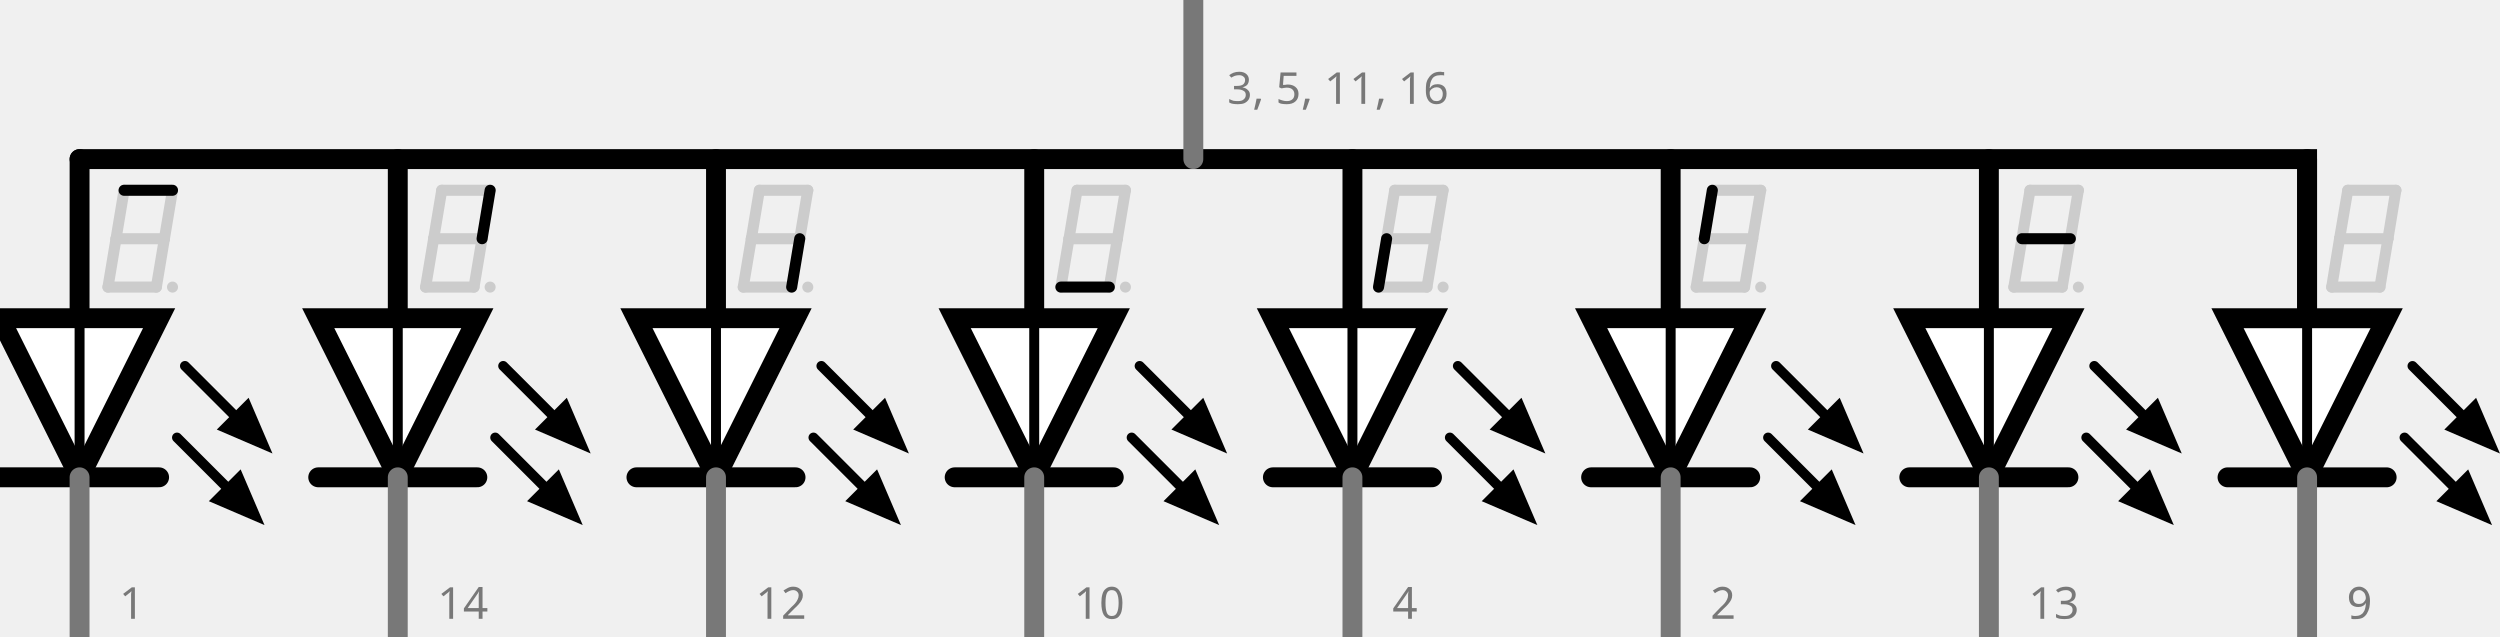
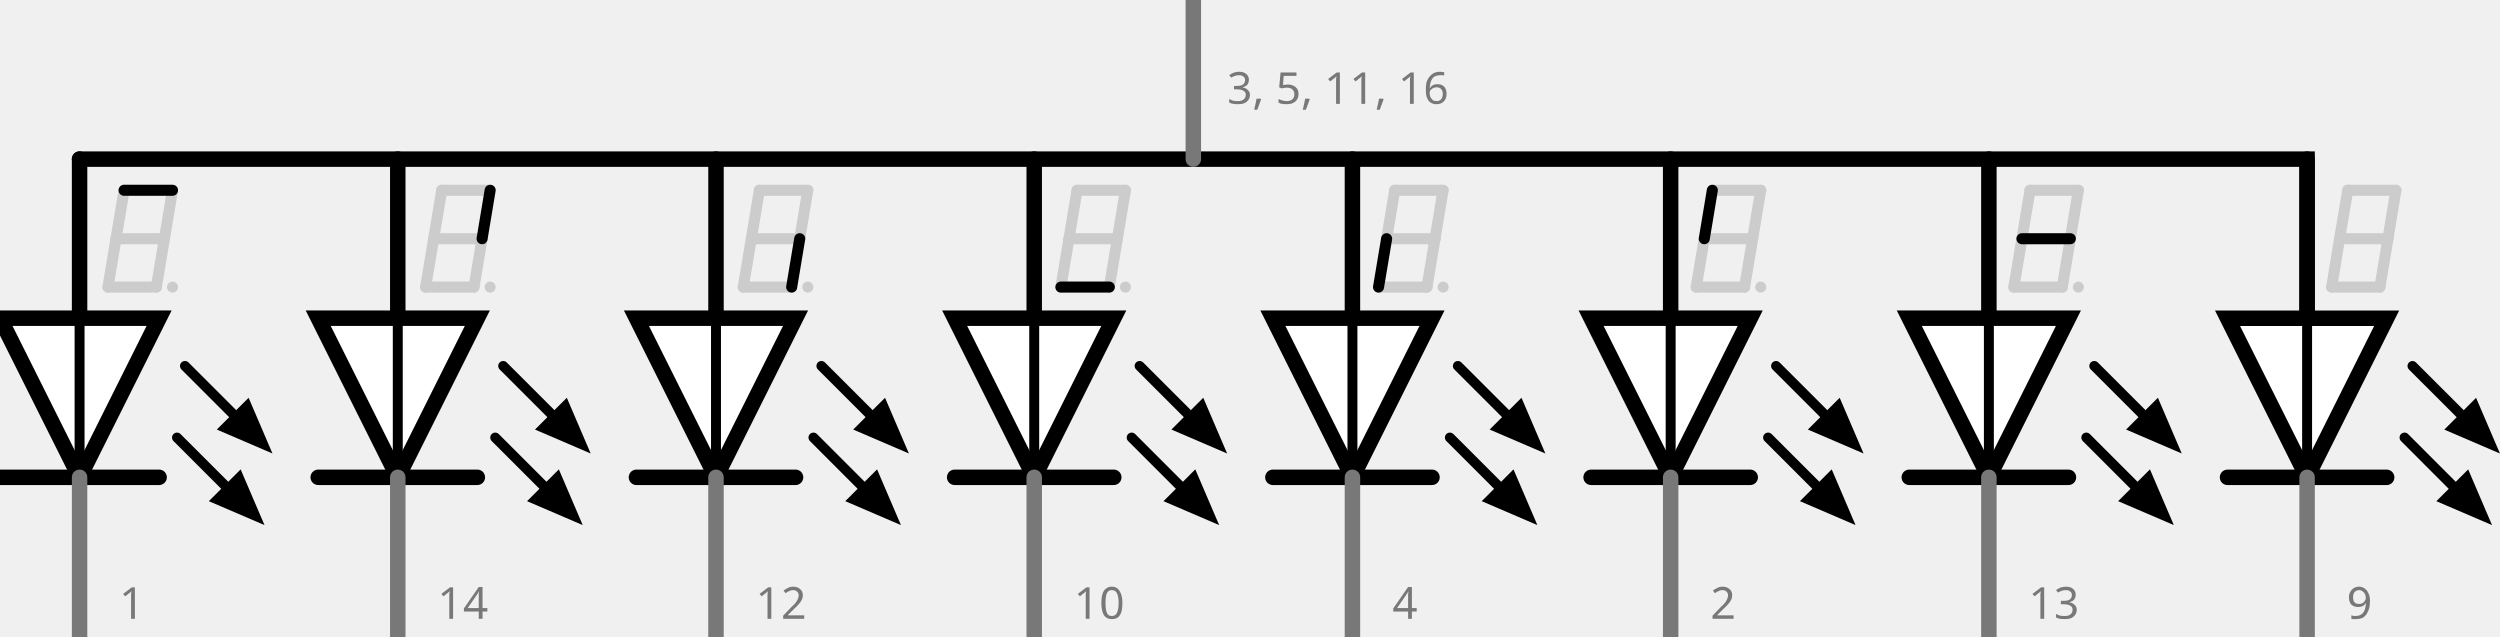
<svg xmlns="http://www.w3.org/2000/svg" version="1.1" id="Ebene_1" x="0px" y="0px" width="113.129px" height="28.8px" viewBox="0 0 113.129 28.8" enable-background="new 0 0 113.129 28.8" xml:space="preserve">
  <g>
    <g>
-       <polyline fill="none" stroke="#000000" stroke-width="0.9" stroke-linecap="round" stroke-miterlimit="10" points="3.6,7.2     104.4,7.2 104.4,14.401   " />
+       <polyline fill="none" stroke="#000000" stroke-width="0.7" stroke-linecap="round" stroke-miterlimit="10" points="3.6,7.2     104.4,7.2 104.4,14.401   " />
      <g>
        <rect id="connector3pin" x="53.51" y="0.004" fill="none" width="0.982" height="0.981" />
        <rect id="connector8pin" x="53.509" fill="none" width="0.981" height="0.981" />
        <rect id="connector3terminal" x="53.51" y="0.004" fill="none" width="0.982" height="0.981" />
        <rect id="connector8terminal" x="53.509" y="0.002" fill="none" width="0.981" height="0.981" />
        <rect id="connector1pin" x="89.509" y="27.817" fill="none" width="0.981" height="0.981" />
-         <rect id="connector2pin" x="75.109" y="27.819" fill="none" width="0.98" height="0.979" />
+         <rect id="connector2pin" x="75.109" y="27.819" fill="none" width="0.979" height="0.979" />
        <rect id="connector4pin" x="60.708" y="27.817" fill="none" width="0.981" height="0.981" />
        <rect id="connector6pin" x="31.908" y="27.817" fill="none" width="0.982" height="0.981" />
        <rect id="connector7pin" x="3.104" y="27.817" fill="none" width="0.982" height="0.981" />
        <rect id="connector9pin" x="103.908" y="27.819" fill="none" width="0.98" height="0.979" />
        <rect id="connector1terminal" x="89.509" y="27.817" fill="none" width="0.981" height="0.981" />
-         <rect id="connector2terminal" x="75.109" y="27.819" fill="none" width="0.98" height="0.979" />
+         <rect id="connector2terminal" x="75.109" y="27.819" fill="none" width="0.979" height="0.979" />
        <rect id="connector4terminal" x="46.31" y="27.817" fill="none" width="0.982" height="0.981" />
        <rect id="connector6terminal" x="17.508" y="27.817" fill="none" width="0.982" height="0.981" />
        <rect id="connector7terminal" x="3.104" y="27.817" fill="none" width="0.982" height="0.981" />
        <rect id="connector9terminal" x="103.908" y="27.819" fill="none" width="0.98" height="0.979" />
      </g>
      <g>
        <g>
          <g>
            <g>
              <g id="schematic_31_">
-                 <line fill="none" stroke="#000000" stroke-width="0.9" stroke-linecap="round" x1="90" y1="21.599" x2="86.398" y2="21.599" />
-                 <line fill="none" stroke="#000000" stroke-width="0.9" stroke-linecap="round" x1="93.6" y1="21.599" x2="90" y2="21.599" />
-                 <polygon fill="#FFFFFF" stroke="#000000" stroke-width="0.9" stroke-linecap="round" points="86.398,14.399 90,14.399          93.6,14.399 90,21.599        " />
+                 <line fill="none" stroke="#000000" stroke-width="0.7" stroke-linecap="round" x1="90" y1="21.599" x2="86.398" y2="21.599" />
+                 <line fill="none" stroke="#000000" stroke-width="0.7" stroke-linecap="round" x1="93.6" y1="21.599" x2="90" y2="21.599" />
+                 <polygon fill="#FFFFFF" stroke="#000000" stroke-width="0.7" stroke-linecap="round" points="86.398,14.399 90,14.399          93.6,14.399 90,21.599        " />
                <line fill="none" stroke="#000000" stroke-width="0.45" stroke-linecap="round" x1="90" y1="21.599" x2="90" y2="14.399" />
                <line fill="none" stroke="#000000" stroke-width="0.45" stroke-linecap="round" x1="97.109" y1="18.899" x2="94.77" y2="16.56" />
                <line fill="none" stroke="#000000" stroke-width="0.45" stroke-linecap="round" x1="96.749" y1="22.14" x2="94.409" y2="19.8" />
-                 <line id="connector1pin_31_" fill="none" stroke="#787878" stroke-width="0.9" stroke-linecap="round" x1="90" y1="21.599" x2="90" y2="28.8" />
+                 <line id="connector1pin_31_" fill="none" stroke="#787878" stroke-width="0.7" stroke-linecap="round" x1="90" y1="21.599" x2="90" y2="28.8" />
                <polygon id="connector1terminal_31_" fill="none" points="89.999,28.8 90,28.8 90,28.8        " />
-                 <line id="connector0pin_31_" fill="none" stroke="#000000" stroke-width="0.9" stroke-linecap="round" x1="90" y1="14.399" x2="90" y2="7.199" />
+                 <line id="connector0pin_31_" fill="none" stroke="#000000" stroke-width="0.7" stroke-linecap="round" x1="90" y1="14.399" x2="90" y2="7.199" />
                <rect id="connector0terminal_31_" x="89.999" y="7.199" fill="none" width="0.001" height="0.001" />
                <path d="M96.209,19.438L97.648,18l1.08,2.521L96.209,19.438z" />
                <path d="M95.85,22.679l1.439-1.439l1.08,2.521L95.85,22.679z" />
              </g>
            </g>
          </g>
          <g>
            <g>
              <g id="schematic_30_">
-                 <line fill="none" stroke="#000000" stroke-width="0.9" stroke-linecap="round" x1="75.6" y1="21.599" x2="72" y2="21.599" />
-                 <line fill="none" stroke="#000000" stroke-width="0.9" stroke-linecap="round" x1="79.2" y1="21.599" x2="75.6" y2="21.599" />
-                 <polygon fill="#FFFFFF" stroke="#000000" stroke-width="0.9" stroke-linecap="round" points="72,14.399 75.6,14.399          79.2,14.399 75.6,21.599        " />
+                 <line fill="none" stroke="#000000" stroke-width="0.7" stroke-linecap="round" x1="75.6" y1="21.599" x2="72" y2="21.599" />
+                 <line fill="none" stroke="#000000" stroke-width="0.7" stroke-linecap="round" x1="79.2" y1="21.599" x2="75.6" y2="21.599" />
+                 <polygon fill="#FFFFFF" stroke="#000000" stroke-width="0.7" stroke-linecap="round" points="72,14.399 75.6,14.399          79.2,14.399 75.6,21.599        " />
                <line fill="none" stroke="#000000" stroke-width="0.45" stroke-linecap="round" x1="75.6" y1="21.599" x2="75.6" y2="14.399" />
                <line fill="none" stroke="#000000" stroke-width="0.45" stroke-linecap="round" x1="82.709" y1="18.899" x2="80.37" y2="16.56" />
                <line fill="none" stroke="#000000" stroke-width="0.45" stroke-linecap="round" x1="82.35" y1="22.14" x2="80.009" y2="19.8" />
-                 <line id="connector1pin_30_" fill="none" stroke="#787878" stroke-width="0.9" stroke-linecap="round" x1="75.6" y1="21.599" x2="75.6" y2="28.8" />
+                 <line id="connector1pin_30_" fill="none" stroke="#787878" stroke-width="0.7" stroke-linecap="round" x1="75.6" y1="21.599" x2="75.6" y2="28.8" />
                <path id="connector1terminal_30_" fill="none" d="M75.6,28.8L75.6,28.8L75.6,28.8z" />
-                 <line id="connector0pin_30_" fill="none" stroke="#000000" stroke-width="0.9" stroke-linecap="round" x1="75.6" y1="14.399" x2="75.6" y2="7.199" />
+                 <line id="connector0pin_30_" fill="none" stroke="#000000" stroke-width="0.7" stroke-linecap="round" x1="75.6" y1="14.399" x2="75.6" y2="7.199" />
                <rect id="connector0terminal_30_" x="75.6" y="7.199" fill="none" width="0" height="0.001" />
                <path d="M81.809,19.438L83.249,18l1.08,2.521L81.809,19.438z" />
-                 <path d="M81.45,22.679l1.438-1.439l1.079,2.521L81.45,22.679z" />
+                 <path d="M81.45,22.679l1.438-1.439l1.078,2.521L81.45,22.679z" />
              </g>
            </g>
          </g>
          <g>
            <g>
              <g id="schematic_29_">
-                 <line fill="none" stroke="#000000" stroke-width="0.9" stroke-linecap="round" x1="61.2" y1="21.599" x2="57.6" y2="21.599" />
-                 <line fill="none" stroke="#000000" stroke-width="0.9" stroke-linecap="round" x1="64.8" y1="21.599" x2="61.2" y2="21.599" />
-                 <polygon fill="#FFFFFF" stroke="#000000" stroke-width="0.9" stroke-linecap="round" points="57.6,14.399 61.2,14.399          64.8,14.399 61.2,21.599        " />
+                 <line fill="none" stroke="#000000" stroke-width="0.7" stroke-linecap="round" x1="61.2" y1="21.599" x2="57.6" y2="21.599" />
+                 <line fill="none" stroke="#000000" stroke-width="0.7" stroke-linecap="round" x1="64.8" y1="21.599" x2="61.2" y2="21.599" />
+                 <polygon fill="#FFFFFF" stroke="#000000" stroke-width="0.7" stroke-linecap="round" points="57.6,14.399 61.2,14.399          64.8,14.399 61.2,21.599        " />
                <line fill="none" stroke="#000000" stroke-width="0.45" stroke-linecap="round" x1="61.2" y1="21.599" x2="61.2" y2="14.399" />
                <line fill="none" stroke="#000000" stroke-width="0.45" stroke-linecap="round" x1="68.311" y1="18.899" x2="65.971" y2="16.56" />
                <line fill="none" stroke="#000000" stroke-width="0.45" stroke-linecap="round" x1="67.949" y1="22.14" x2="65.609" y2="19.8" />
-                 <line id="connector1pin_29_" fill="none" stroke="#787878" stroke-width="0.9" stroke-linecap="round" x1="61.2" y1="21.599" x2="61.2" y2="28.8" />
+                 <line id="connector1pin_29_" fill="none" stroke="#787878" stroke-width="0.7" stroke-linecap="round" x1="61.2" y1="21.599" x2="61.2" y2="28.8" />
                <polygon id="connector1terminal_29_" fill="none" points="61.199,28.8 61.2,28.8 61.2,28.8        " />
-                 <line id="connector0pin_29_" fill="none" stroke="#000000" stroke-width="0.9" stroke-linecap="round" x1="61.2" y1="14.399" x2="61.2" y2="7.199" />
+                 <line id="connector0pin_29_" fill="none" stroke="#000000" stroke-width="0.7" stroke-linecap="round" x1="61.2" y1="14.399" x2="61.2" y2="7.199" />
                <rect id="connector0terminal_29_" x="61.199" y="7.199" fill="none" width="0.001" height="0.001" />
                <path d="M67.409,19.438L68.85,18l1.08,2.521L67.409,19.438z" />
                <path d="M67.05,22.679l1.438-1.439l1.08,2.521L67.05,22.679z" />
              </g>
            </g>
          </g>
          <g>
            <g>
              <g id="schematic_28_">
-                 <line fill="none" stroke="#000000" stroke-width="0.9" stroke-linecap="round" x1="46.8" y1="21.599" x2="43.2" y2="21.599" />
-                 <line fill="none" stroke="#000000" stroke-width="0.9" stroke-linecap="round" x1="50.4" y1="21.599" x2="46.8" y2="21.599" />
-                 <polygon fill="#FFFFFF" stroke="#000000" stroke-width="0.9" stroke-linecap="round" points="43.2,14.399 46.8,14.399          50.4,14.399 46.8,21.599        " />
+                 <line fill="none" stroke="#000000" stroke-width="0.7" stroke-linecap="round" x1="46.8" y1="21.599" x2="43.2" y2="21.599" />
+                 <line fill="none" stroke="#000000" stroke-width="0.7" stroke-linecap="round" x1="50.4" y1="21.599" x2="46.8" y2="21.599" />
+                 <polygon fill="#FFFFFF" stroke="#000000" stroke-width="0.7" stroke-linecap="round" points="43.2,14.399 46.8,14.399          50.4,14.399 46.8,21.599        " />
                <line fill="none" stroke="#000000" stroke-width="0.45" stroke-linecap="round" x1="46.8" y1="21.599" x2="46.8" y2="14.399" />
                <line fill="none" stroke="#000000" stroke-width="0.45" stroke-linecap="round" x1="53.91" y1="18.899" x2="51.57" y2="16.56" />
                <line fill="none" stroke="#000000" stroke-width="0.45" stroke-linecap="round" x1="53.549" y1="22.14" x2="51.209" y2="19.8" />
-                 <line id="connector1pin_28_" fill="none" stroke="#787878" stroke-width="0.9" stroke-linecap="round" x1="46.8" y1="21.599" x2="46.8" y2="28.8" />
+                 <line id="connector1pin_28_" fill="none" stroke="#787878" stroke-width="0.7" stroke-linecap="round" x1="46.8" y1="21.599" x2="46.8" y2="28.8" />
                <polygon id="connector1terminal_28_" fill="none" points="46.799,28.8 46.8,28.8 46.8,28.8        " />
-                 <line id="connector0pin_28_" fill="none" stroke="#000000" stroke-width="0.9" stroke-linecap="round" x1="46.8" y1="14.399" x2="46.8" y2="7.199" />
+                 <line id="connector0pin_28_" fill="none" stroke="#000000" stroke-width="0.7" stroke-linecap="round" x1="46.8" y1="14.399" x2="46.8" y2="7.199" />
                <rect id="connector0terminal_28_" x="46.799" y="7.199" fill="none" width="0.001" height="0.001" />
                <path d="M53.009,19.438L54.449,18l1.08,2.521L53.009,19.438z" />
                <path d="M52.65,22.679l1.439-1.439l1.08,2.521L52.65,22.679z" />
              </g>
            </g>
          </g>
          <g>
            <g>
              <g id="schematic_27_">
-                 <line fill="none" stroke="#000000" stroke-width="0.9" stroke-linecap="round" x1="32.4" y1="21.599" x2="28.8" y2="21.599" />
-                 <line fill="none" stroke="#000000" stroke-width="0.9" stroke-linecap="round" x1="36" y1="21.599" x2="32.4" y2="21.599" />
-                 <polygon fill="#FFFFFF" stroke="#000000" stroke-width="0.9" stroke-linecap="round" points="28.8,14.399 32.4,14.399          36,14.399 32.4,21.599        " />
+                 <line fill="none" stroke="#000000" stroke-width="0.7" stroke-linecap="round" x1="32.4" y1="21.599" x2="28.8" y2="21.599" />
+                 <line fill="none" stroke="#000000" stroke-width="0.7" stroke-linecap="round" x1="36" y1="21.599" x2="32.4" y2="21.599" />
+                 <polygon fill="#FFFFFF" stroke="#000000" stroke-width="0.7" stroke-linecap="round" points="28.8,14.399 32.4,14.399          36,14.399 32.4,21.599        " />
                <line fill="none" stroke="#000000" stroke-width="0.45" stroke-linecap="round" x1="32.4" y1="21.599" x2="32.4" y2="14.399" />
                <line fill="none" stroke="#000000" stroke-width="0.45" stroke-linecap="round" x1="39.51" y1="18.899" x2="37.17" y2="16.56" />
                <line fill="none" stroke="#000000" stroke-width="0.45" stroke-linecap="round" x1="39.149" y1="22.14" x2="36.81" y2="19.8" />
-                 <line id="connector1pin_27_" fill="none" stroke="#787878" stroke-width="0.9" stroke-linecap="round" x1="32.4" y1="21.599" x2="32.4" y2="28.8" />
+                 <line id="connector1pin_27_" fill="none" stroke="#787878" stroke-width="0.7" stroke-linecap="round" x1="32.4" y1="21.599" x2="32.4" y2="28.8" />
                <polygon id="connector1terminal_27_" fill="none" points="32.399,28.8 32.4,28.8 32.4,28.8        " />
-                 <line id="connector0pin_27_" fill="none" stroke="#000000" stroke-width="0.9" stroke-linecap="round" x1="32.4" y1="14.399" x2="32.4" y2="7.199" />
+                 <line id="connector0pin_27_" fill="none" stroke="#000000" stroke-width="0.7" stroke-linecap="round" x1="32.4" y1="14.399" x2="32.4" y2="7.199" />
                <rect id="connector0terminal_27_" x="32.399" y="7.199" fill="none" width="0.001" height="0.001" />
                <path d="M38.609,19.438L40.049,18l1.08,2.521L38.609,19.438z" />
                <path d="M38.25,22.679l1.439-1.439l1.08,2.521L38.25,22.679z" />
              </g>
            </g>
          </g>
          <g>
            <g>
              <g id="schematic_26_">
-                 <line fill="none" stroke="#000000" stroke-width="0.9" stroke-linecap="round" x1="18" y1="21.599" x2="14.4" y2="21.599" />
-                 <line fill="none" stroke="#000000" stroke-width="0.9" stroke-linecap="round" x1="21.6" y1="21.599" x2="18" y2="21.599" />
-                 <polygon fill="#FFFFFF" stroke="#000000" stroke-width="0.9" stroke-linecap="round" points="14.4,14.399 18,14.399          21.6,14.399 18,21.599        " />
+                 <line fill="none" stroke="#000000" stroke-width="0.7" stroke-linecap="round" x1="18" y1="21.599" x2="14.4" y2="21.599" />
+                 <line fill="none" stroke="#000000" stroke-width="0.7" stroke-linecap="round" x1="21.6" y1="21.599" x2="18" y2="21.599" />
+                 <polygon fill="#FFFFFF" stroke="#000000" stroke-width="0.7" stroke-linecap="round" points="14.4,14.399 18,14.399          21.6,14.399 18,21.599        " />
                <line fill="none" stroke="#000000" stroke-width="0.45" stroke-linecap="round" x1="18" y1="21.599" x2="18" y2="14.399" />
                <line fill="none" stroke="#000000" stroke-width="0.45" stroke-linecap="round" x1="25.11" y1="18.899" x2="22.77" y2="16.56" />
                <line fill="none" stroke="#000000" stroke-width="0.45" stroke-linecap="round" x1="24.75" y1="22.14" x2="22.41" y2="19.8" />
-                 <line id="connector1pin_26_" fill="none" stroke="#787878" stroke-width="0.9" stroke-linecap="round" x1="18" y1="21.599" x2="18" y2="28.8" />
+                 <line id="connector1pin_26_" fill="none" stroke="#787878" stroke-width="0.7" stroke-linecap="round" x1="18" y1="21.599" x2="18" y2="28.8" />
                <polygon id="connector1terminal_26_" fill="none" points="18,28.8 18.001,28.8 18.001,28.8        " />
-                 <line id="connector0pin_26_" fill="none" stroke="#000000" stroke-width="0.9" stroke-linecap="round" x1="18" y1="14.399" x2="18" y2="7.199" />
+                 <line id="connector0pin_26_" fill="none" stroke="#000000" stroke-width="0.7" stroke-linecap="round" x1="18" y1="14.399" x2="18" y2="7.199" />
                <rect id="connector0terminal_26_" x="18" y="7.199" fill="none" width="0.001" height="0.001" />
                <path d="M24.209,19.438L25.649,18l1.08,2.521L24.209,19.438z" />
                <path d="M23.85,22.679l1.439-1.439l1.08,2.521L23.85,22.679z" />
              </g>
            </g>
          </g>
          <g>
            <g>
              <g id="schematic_25_">
-                 <line fill="none" stroke="#000000" stroke-width="0.9" stroke-linecap="round" x1="3.601" y1="21.599" x2="0" y2="21.599" />
-                 <line fill="none" stroke="#000000" stroke-width="0.9" stroke-linecap="round" x1="7.2" y1="21.599" x2="3.601" y2="21.599" />
-                 <polygon fill="#FFFFFF" stroke="#000000" stroke-width="0.9" stroke-linecap="round" points="0,14.399 3.601,14.399          7.2,14.399 3.601,21.599        " />
+                 <line fill="none" stroke="#000000" stroke-width="0.7" stroke-linecap="round" x1="3.601" y1="21.599" x2="0" y2="21.599" />
+                 <line fill="none" stroke="#000000" stroke-width="0.7" stroke-linecap="round" x1="7.2" y1="21.599" x2="3.601" y2="21.599" />
+                 <polygon fill="#FFFFFF" stroke="#000000" stroke-width="0.7" stroke-linecap="round" points="0,14.399 3.601,14.399          7.2,14.399 3.601,21.599        " />
                <line fill="none" stroke="#000000" stroke-width="0.45" stroke-linecap="round" x1="3.601" y1="21.599" x2="3.601" y2="14.399" />
                <line fill="none" stroke="#000000" stroke-width="0.45" stroke-linecap="round" x1="10.71" y1="18.899" x2="8.37" y2="16.56" />
                <line fill="none" stroke="#000000" stroke-width="0.45" stroke-linecap="round" x1="10.35" y1="22.14" x2="8.01" y2="19.8" />
-                 <line id="connector1pin_25_" fill="none" stroke="#787878" stroke-width="0.9" stroke-linecap="round" x1="3.601" y1="21.599" x2="3.601" y2="28.8" />
+                 <line id="connector1pin_25_" fill="none" stroke="#787878" stroke-width="0.7" stroke-linecap="round" x1="3.601" y1="21.599" x2="3.601" y2="28.8" />
                <polygon id="connector1terminal_25_" fill="none" points="3.6,28.8 3.601,28.8 3.601,28.8        " />
-                 <line id="connector0pin_25_" fill="none" stroke="#000000" stroke-width="0.9" stroke-linecap="round" x1="3.601" y1="14.399" x2="3.601" y2="7.199" />
+                 <line id="connector0pin_25_" fill="none" stroke="#000000" stroke-width="0.7" stroke-linecap="round" x1="3.601" y1="14.399" x2="3.601" y2="7.199" />
                <rect id="connector0terminal_25_" x="3.6" y="7.199" fill="none" width="0.001" height="0.001" />
                <path d="M9.81,19.438L11.25,18l1.08,2.521L9.81,19.438z" />
                <path d="M9.45,22.679l1.439-1.439l1.08,2.521L9.45,22.679z" />
              </g>
            </g>
          </g>
        </g>
        <g>
          <g>
            <g>
              <g id="schematic_24_">
                <rect id="connector0terminal_24_" x="89.999" y="21.599" fill="none" width="0.001" height="0.001" />
              </g>
            </g>
          </g>
          <g>
            <g>
              <g id="schematic_23_">
                <rect id="connector0terminal_23_" x="75.6" y="21.599" fill="none" width="0" height="0.001" />
              </g>
            </g>
          </g>
          <g>
            <g>
              <g id="schematic_22_">
                <rect id="connector0terminal_22_" x="61.199" y="21.599" fill="none" width="0.001" height="0.001" />
              </g>
            </g>
          </g>
          <g>
            <g>
              <g id="schematic_21_">
                <rect id="connector0terminal_21_" x="46.799" y="21.599" fill="none" width="0.001" height="0.001" />
              </g>
            </g>
          </g>
          <g>
            <g>
              <g id="schematic_20_">
                <rect id="connector0terminal_20_" x="32.399" y="21.599" fill="none" width="0.001" height="0.001" />
              </g>
            </g>
          </g>
          <g>
            <g>
              <g id="schematic_19_">
                <rect id="connector0terminal_19_" x="18" y="21.599" fill="none" width="0.001" height="0.001" />
              </g>
            </g>
          </g>
          <g>
            <g>
              <g id="schematic_18_">
                <rect id="connector0terminal_18_" x="3.6" y="21.599" fill="none" width="0.001" height="0.001" />
              </g>
            </g>
          </g>
        </g>
      </g>
      <text transform="matrix(1 0 0 1 106.1992 28.0005)" fill="#787878" font-family="'DroidSans'" font-size="2">9</text>
      <text transform="matrix(1 0 0 1 91.7998 28.0005)" fill="#787878" font-family="'DroidSans'" font-size="2">13</text>
      <text transform="matrix(1 0 0 1 55.5298 4.6997)" fill="#787878" font-family="'DroidSans'" font-size="2">3, 5, 11, 16</text>
      <text transform="matrix(1 0 0 1 77.4004 28.0005)" fill="#787878" font-family="'DroidSans'" font-size="2">2</text>
      <text transform="matrix(1 0 0 1 63 28.0005)" fill="#787878" font-family="'DroidSans'" font-size="2">4</text>
      <text transform="matrix(1 0 0 1 48.6001 28.0005)" fill="#787878" font-family="'DroidSans'" font-size="2">10</text>
      <text transform="matrix(1 0 0 1 34.2002 28.0005)" fill="#787878" font-family="'DroidSans'" font-size="2">12</text>
      <text transform="matrix(1 0 0 1 19.8003 28.0005)" fill="#787878" font-family="'DroidSans'" font-size="2">14</text>
      <text transform="matrix(1 0 0 1 5.4004 28.0005)" fill="#787878" font-family="'DroidSans'" font-size="2">1</text>
-       <line fill="none" stroke="#787878" stroke-width="0.9" stroke-linecap="round" stroke-miterlimit="10" x1="54" y1="7.2" x2="54" y2="0" />
+       <line fill="none" stroke="#787878" stroke-width="0.7" stroke-linecap="round" stroke-miterlimit="10" x1="54" y1="7.2" x2="54" y2="0" />
      <g>
        <g>
          <line fill="none" stroke="#CCCCCC" stroke-width="0.5" stroke-linecap="round" x1="7.075" y1="12.991" x2="4.885" y2="12.991" />
          <line fill="none" stroke="#CCCCCC" stroke-width="0.5" stroke-linecap="round" x1="5.25" y1="10.802" x2="7.44" y2="10.802" />
          <line fill="none" stroke="#CCCCCC" stroke-width="0.5" stroke-linecap="round" x1="7.806" y1="12.991" x2="7.806" y2="12.991" />
          <line fill="none" stroke="#CCCCCC" stroke-width="0.5" stroke-linecap="round" x1="5.25" y1="10.802" x2="4.885" y2="12.991" />
          <line fill="none" stroke="#CCCCCC" stroke-width="0.5" stroke-linecap="round" x1="5.615" y1="8.61" x2="5.25" y2="10.802" />
          <line fill="none" stroke="#CCCCCC" stroke-width="0.5" stroke-linecap="round" x1="7.44" y1="10.802" x2="7.075" y2="12.991" />
          <line fill="none" stroke="#CCCCCC" stroke-width="0.5" stroke-linecap="round" x1="7.806" y1="8.61" x2="7.44" y2="10.802" />
          <line fill="none" stroke="#000000" stroke-width="0.5" stroke-linecap="round" x1="7.806" y1="8.61" x2="5.615" y2="8.61" />
        </g>
        <g>
          <line fill="none" stroke="#CCCCCC" stroke-width="0.5" stroke-linecap="round" x1="22.179" y1="8.61" x2="19.989" y2="8.61" />
          <line fill="none" stroke="#CCCCCC" stroke-width="0.5" stroke-linecap="round" x1="21.449" y1="12.991" x2="19.259" y2="12.991" />
          <line fill="none" stroke="#CCCCCC" stroke-width="0.5" stroke-linecap="round" x1="19.624" y1="10.802" x2="21.815" y2="10.802" />
          <line fill="none" stroke="#CCCCCC" stroke-width="0.5" stroke-linecap="round" x1="22.179" y1="12.991" x2="22.179" y2="12.991" />
          <line fill="none" stroke="#CCCCCC" stroke-width="0.5" stroke-linecap="round" x1="19.624" y1="10.802" x2="19.259" y2="12.991" />
          <line fill="none" stroke="#CCCCCC" stroke-width="0.5" stroke-linecap="round" x1="19.989" y1="8.61" x2="19.624" y2="10.802" />
          <line fill="none" stroke="#CCCCCC" stroke-width="0.5" stroke-linecap="round" x1="21.815" y1="10.802" x2="21.449" y2="12.991" />
          <line fill="none" stroke="#000000" stroke-width="0.5" stroke-linecap="round" x1="22.18" y1="8.61" x2="21.815" y2="10.802" />
        </g>
        <g>
          <line fill="none" stroke="#CCCCCC" stroke-width="0.5" stroke-linecap="round" x1="36.554" y1="8.61" x2="34.363" y2="8.61" />
          <line fill="none" stroke="#CCCCCC" stroke-width="0.5" stroke-linecap="round" x1="35.824" y1="12.991" x2="33.633" y2="12.991" />
          <line fill="none" stroke="#CCCCCC" stroke-width="0.5" stroke-linecap="round" x1="33.999" y1="10.802" x2="36.189" y2="10.802" />
          <line fill="none" stroke="#CCCCCC" stroke-width="0.5" stroke-linecap="round" x1="36.554" y1="12.991" x2="36.554" y2="12.991" />
          <line fill="none" stroke="#CCCCCC" stroke-width="0.5" stroke-linecap="round" x1="33.999" y1="10.802" x2="33.633" y2="12.991" />
          <line fill="none" stroke="#CCCCCC" stroke-width="0.5" stroke-linecap="round" x1="34.363" y1="8.61" x2="33.999" y2="10.802" />
          <line fill="none" stroke="#CCCCCC" stroke-width="0.5" stroke-linecap="round" x1="36.554" y1="8.61" x2="36.189" y2="10.802" />
          <line fill="none" stroke="#000000" stroke-width="0.5" stroke-linecap="round" x1="36.189" y1="10.802" x2="35.824" y2="12.991" />
        </g>
        <g>
          <line fill="none" stroke="#CCCCCC" stroke-width="0.5" stroke-linecap="round" x1="50.927" y1="8.61" x2="48.738" y2="8.61" />
          <line fill="none" stroke="#CCCCCC" stroke-width="0.5" stroke-linecap="round" x1="48.373" y1="10.802" x2="50.563" y2="10.802" />
          <line fill="none" stroke="#CCCCCC" stroke-width="0.5" stroke-linecap="round" x1="50.927" y1="12.991" x2="50.927" y2="12.991" />
          <line fill="none" stroke="#CCCCCC" stroke-width="0.5" stroke-linecap="round" x1="48.373" y1="10.802" x2="48.007" y2="12.991" />
          <line fill="none" stroke="#CCCCCC" stroke-width="0.5" stroke-linecap="round" x1="48.738" y1="8.61" x2="48.373" y2="10.802" />
          <line fill="none" stroke="#CCCCCC" stroke-width="0.5" stroke-linecap="round" x1="50.563" y1="10.802" x2="50.198" y2="12.991" />
          <line fill="none" stroke="#CCCCCC" stroke-width="0.5" stroke-linecap="round" x1="50.928" y1="8.61" x2="50.563" y2="10.802" />
          <line fill="none" stroke="#000000" stroke-width="0.5" stroke-linecap="round" x1="50.198" y1="12.991" x2="48.007" y2="12.991" />
        </g>
        <g>
          <line fill="none" stroke="#CCCCCC" stroke-width="0.5" stroke-linecap="round" x1="65.302" y1="8.61" x2="63.111" y2="8.61" />
          <line fill="none" stroke="#CCCCCC" stroke-width="0.5" stroke-linecap="round" x1="64.572" y1="12.991" x2="62.381" y2="12.991" />
          <line fill="none" stroke="#CCCCCC" stroke-width="0.5" stroke-linecap="round" x1="62.747" y1="10.802" x2="64.938" y2="10.802" />
          <line fill="none" stroke="#CCCCCC" stroke-width="0.5" stroke-linecap="round" x1="65.302" y1="12.991" x2="65.302" y2="12.991" />
          <line fill="none" stroke="#CCCCCC" stroke-width="0.5" stroke-linecap="round" x1="63.113" y1="8.61" x2="62.747" y2="10.802" />
          <line fill="none" stroke="#CCCCCC" stroke-width="0.5" stroke-linecap="round" x1="64.938" y1="10.802" x2="64.572" y2="12.991" />
          <line fill="none" stroke="#CCCCCC" stroke-width="0.5" stroke-linecap="round" x1="65.302" y1="8.61" x2="64.938" y2="10.802" />
          <line fill="none" stroke="#000000" stroke-width="0.5" stroke-linecap="round" x1="62.747" y1="10.802" x2="62.381" y2="12.991" />
        </g>
        <g>
          <line fill="none" stroke="#CCCCCC" stroke-width="0.5" stroke-linecap="round" x1="79.675" y1="8.61" x2="77.486" y2="8.61" />
          <line fill="none" stroke="#CCCCCC" stroke-width="0.5" stroke-linecap="round" x1="78.945" y1="12.991" x2="76.756" y2="12.991" />
          <line fill="none" stroke="#CCCCCC" stroke-width="0.5" stroke-linecap="round" x1="77.121" y1="10.802" x2="79.311" y2="10.802" />
          <line fill="none" stroke="#CCCCCC" stroke-width="0.5" stroke-linecap="round" x1="79.675" y1="12.991" x2="79.675" y2="12.991" />
          <line fill="none" stroke="#CCCCCC" stroke-width="0.5" stroke-linecap="round" x1="77.121" y1="10.802" x2="76.756" y2="12.991" />
          <line fill="none" stroke="#000000" stroke-width="0.5" stroke-linecap="round" x1="77.486" y1="8.61" x2="77.121" y2="10.802" />
          <line fill="none" stroke="#CCCCCC" stroke-width="0.5" stroke-linecap="round" x1="79.311" y1="10.802" x2="78.945" y2="12.991" />
          <line fill="none" stroke="#CCCCCC" stroke-width="0.5" stroke-linecap="round" x1="79.675" y1="8.61" x2="79.311" y2="10.802" />
        </g>
        <g>
          <line fill="none" stroke="#CCCCCC" stroke-width="0.5" stroke-linecap="round" x1="94.05" y1="8.61" x2="91.859" y2="8.61" />
          <line fill="none" stroke="#CCCCCC" stroke-width="0.5" stroke-linecap="round" x1="93.32" y1="12.991" x2="91.13" y2="12.991" />
          <line fill="none" stroke="#CCCCCC" stroke-width="0.5" stroke-linecap="round" x1="94.05" y1="12.991" x2="94.05" y2="12.991" />
          <line fill="none" stroke="#CCCCCC" stroke-width="0.5" stroke-linecap="round" x1="91.496" y1="10.802" x2="91.13" y2="12.991" />
          <line fill="none" stroke="#CCCCCC" stroke-width="0.5" stroke-linecap="round" x1="91.861" y1="8.61" x2="91.496" y2="10.802" />
          <line fill="none" stroke="#CCCCCC" stroke-width="0.5" stroke-linecap="round" x1="93.686" y1="10.802" x2="93.32" y2="12.991" />
          <line fill="none" stroke="#CCCCCC" stroke-width="0.5" stroke-linecap="round" x1="94.05" y1="8.61" x2="93.686" y2="10.802" />
          <line fill="none" stroke="#000000" stroke-width="0.5" stroke-linecap="round" x1="91.496" y1="10.802" x2="93.686" y2="10.802" />
        </g>
        <g>
          <line fill="none" stroke="#CCCCCC" stroke-width="0.5" stroke-linecap="round" x1="108.418" y1="8.61" x2="106.24" y2="8.61" />
          <line fill="none" stroke="#CCCCCC" stroke-width="0.5" stroke-linecap="round" x1="107.695" y1="12.991" x2="105.512" y2="12.991" />
          <line fill="none" stroke="#CCCCCC" stroke-width="0.5" stroke-linecap="round" x1="105.869" y1="10.802" x2="108.059" y2="10.802" />
          <line fill="none" stroke="#CCCCCC" stroke-width="0.5" stroke-linecap="round" x1="105.869" y1="10.802" x2="105.512" y2="12.991" />
          <line fill="none" stroke="#CCCCCC" stroke-width="0.5" stroke-linecap="round" x1="106.24" y1="8.61" x2="105.869" y2="10.802" />
          <line fill="none" stroke="#CCCCCC" stroke-width="0.5" stroke-linecap="round" x1="108.059" y1="10.802" x2="107.695" y2="12.991" />
          <line fill="none" stroke="#CCCCCC" stroke-width="0.5" stroke-linecap="round" x1="108.418" y1="8.61" x2="108.059" y2="10.802" />
        </g>
      </g>
    </g>
    <g>
      <g>
        <g>
          <g id="schematic_17_">
-             <line fill="none" stroke="#000000" stroke-width="0.9" stroke-linecap="round" x1="104.4" y1="21.6" x2="100.799" y2="21.6" />
-             <line fill="none" stroke="#000000" stroke-width="0.9" stroke-linecap="round" x1="108" y1="21.6" x2="104.4" y2="21.6" />
-             <polygon fill="#FFFFFF" stroke="#000000" stroke-width="0.9" stroke-linecap="round" points="100.799,14.401 104.4,14.401        108,14.401 104.4,21.6      " />
+             <line fill="none" stroke="#000000" stroke-width="0.7" stroke-linecap="round" x1="104.4" y1="21.6" x2="100.799" y2="21.6" />
+             <line fill="none" stroke="#000000" stroke-width="0.7" stroke-linecap="round" x1="108" y1="21.6" x2="104.4" y2="21.6" />
+             <polygon fill="#FFFFFF" stroke="#000000" stroke-width="0.7" stroke-linecap="round" points="100.799,14.401 104.4,14.401        108,14.401 104.4,21.6      " />
            <line fill="none" stroke="#000000" stroke-width="0.45" stroke-linecap="round" x1="104.4" y1="21.6" x2="104.4" y2="14.401" />
            <line fill="none" stroke="#000000" stroke-width="0.45" stroke-linecap="round" x1="111.509" y1="18.901" x2="109.169" y2="16.562" />
            <line fill="none" stroke="#000000" stroke-width="0.45" stroke-linecap="round" x1="111.148" y1="22.141" x2="108.809" y2="19.8" />
-             <line id="connector1pin_17_" fill="none" stroke="#787878" stroke-width="0.9" stroke-linecap="round" x1="104.4" y1="21.6" x2="104.4" y2="28.8" />
+             <line id="connector1pin_17_" fill="none" stroke="#787878" stroke-width="0.7" stroke-linecap="round" x1="104.4" y1="21.6" x2="104.4" y2="28.8" />
            <polygon id="connector1terminal_17_" fill="none" points="104.398,28.8 104.4,28.8 104.4,28.8      " />
-             <line id="connector0pin_17_" fill="none" stroke="#000000" stroke-width="0.9" stroke-linecap="round" x1="104.4" y1="14.401" x2="104.4" y2="7.2" />
+             <line id="connector0pin_17_" fill="none" stroke="#000000" stroke-width="0.7" stroke-linecap="round" x1="104.4" y1="14.401" x2="104.4" y2="7.2" />
            <rect id="connector0terminal_17_" x="104.398" y="7.2" fill="none" width="0.002" height="0.001" />
-             <path d="M110.609,19.44l1.438-1.438l1.08,2.52L110.609,19.44z" />
+             <path d="M110.609,19.44l1.438-1.438l1.08,2.521L110.609,19.44z" />
            <path d="M110.25,22.68l1.439-1.438l1.08,2.521L110.25,22.68z" />
          </g>
        </g>
      </g>
      <rect id="connector0terminal_9_" x="104.398" y="21.6" fill="none" width="0.002" height="0.001" />
    </g>
  </g>
</svg>
